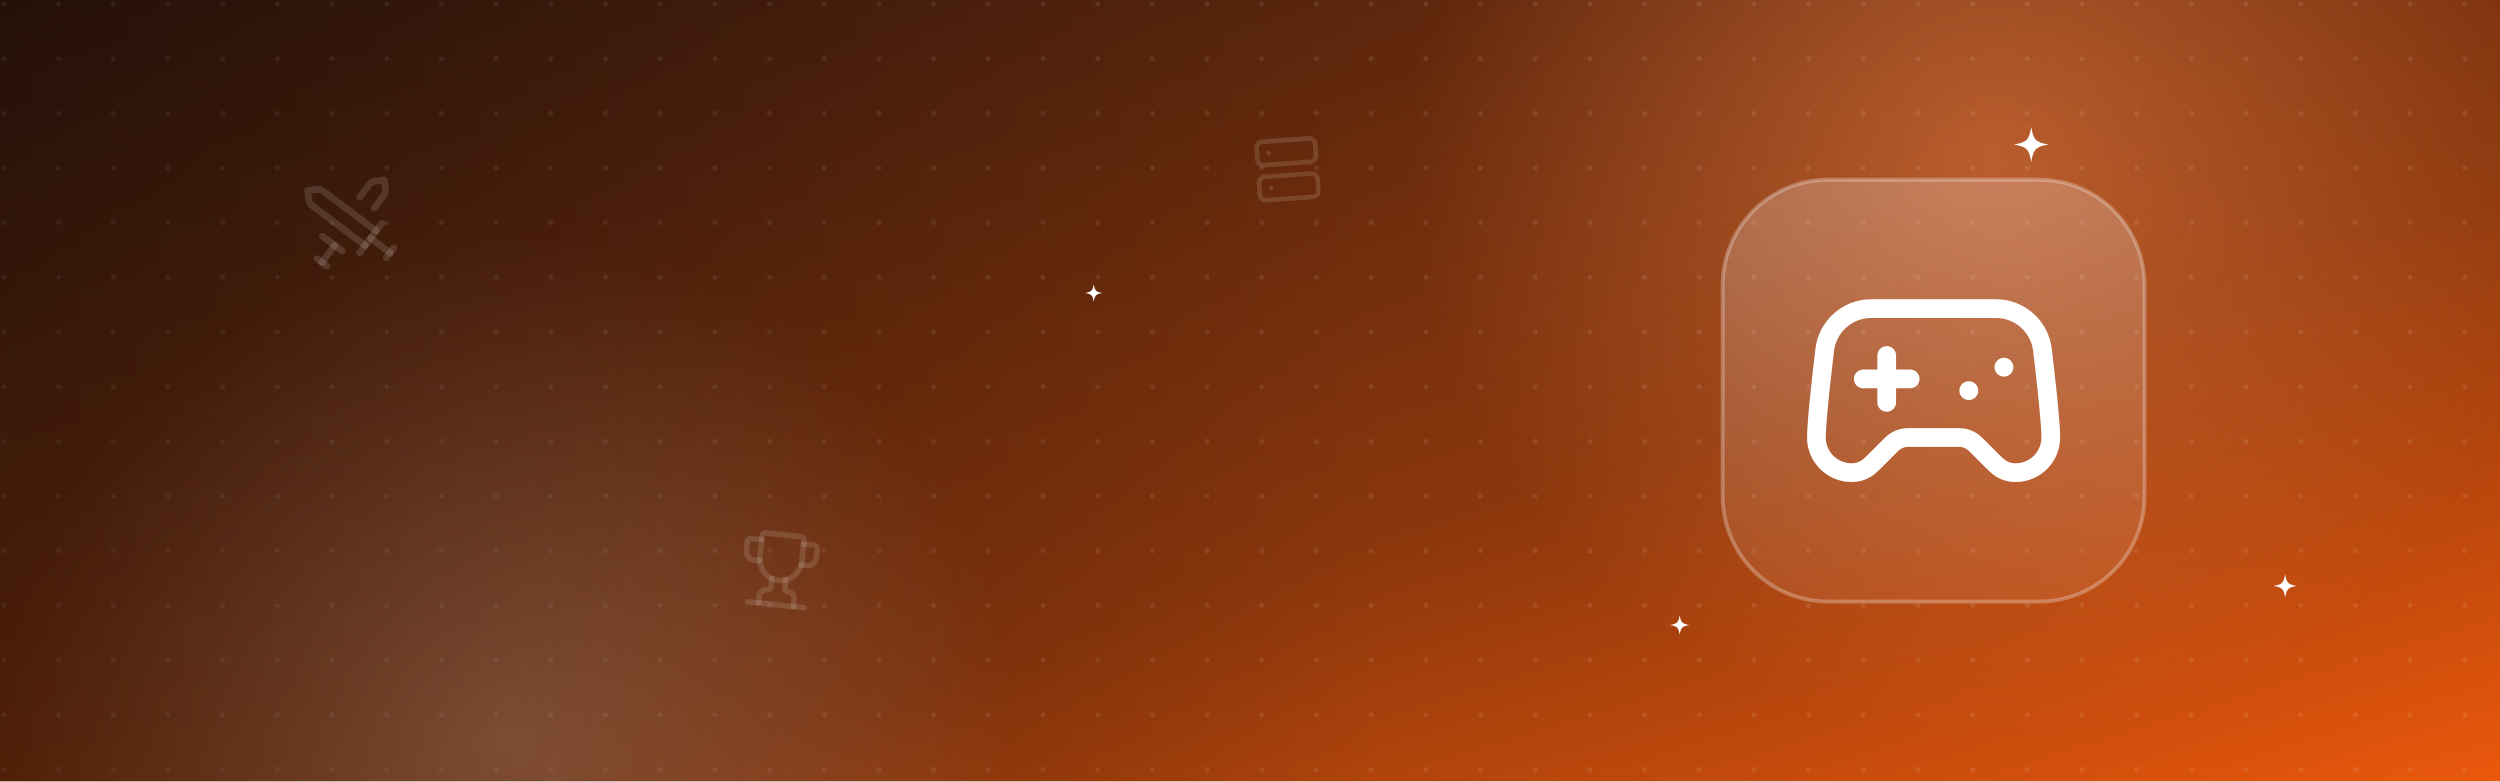
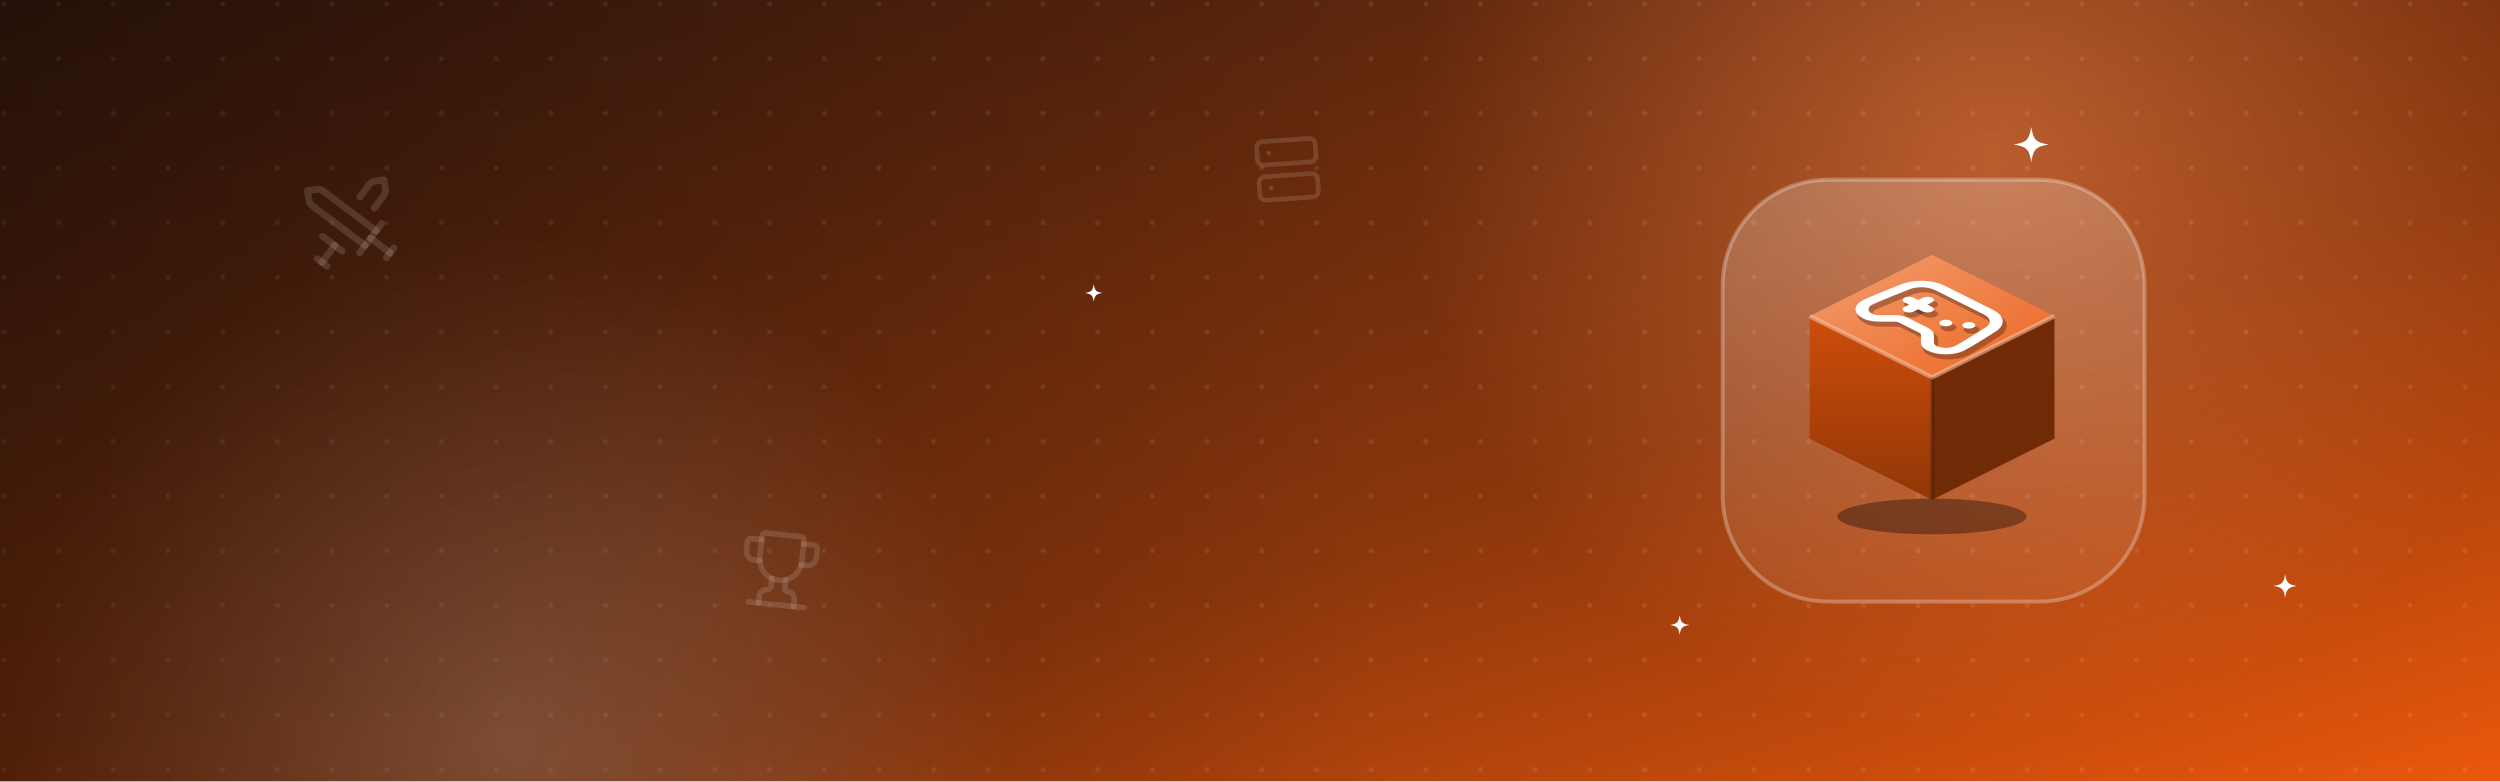
<svg xmlns="http://www.w3.org/2000/svg" viewBox="0 0 1280 400" role="img" aria-hidden="true">
  <defs>
    <linearGradient id="bg" x1="0" y1="0" x2="1" y2="1">
      <stop offset="0" stop-color="#37190d" />
      <stop offset=".62" stop-color="#8a360c" />
      <stop offset="1" stop-color="#ea580c" />
    </linearGradient>
    <radialGradient id="o1">
      <stop offset="0" stop-color="#ef8249" stop-opacity=".55" />
      <stop offset="1" stop-color="#ef8249" stop-opacity="0" />
    </radialGradient>
    <radialGradient id="o2">
      <stop offset="0" stop-color="#ffffff" stop-opacity=".22" />
      <stop offset="1" stop-color="#ffffff" stop-opacity="0" />
    </radialGradient>
    <pattern id="dots" width="28" height="28" patternUnits="userSpaceOnUse">
      <circle cx="2" cy="2" r="1.3" fill="#ffffff" fill-opacity=".09" />
    </pattern>
    <linearGradient id="glass" x1="0" y1="0" x2="0" y2="1">
      <stop offset="0" stop-color="#ffffff" stop-opacity=".22" />
      <stop offset="1" stop-color="#ffffff" stop-opacity=".06" />
    </linearGradient>
    <linearGradient id="fade" x1="0" y1="0" x2="1" y2="0">
      <stop offset="0" stop-color="#000" stop-opacity=".35" />
      <stop offset=".55" stop-color="#000" stop-opacity="0" />
    </linearGradient>
+     <linearGradient id="bbt" x1="0" y1="0" x2="1" y2="1">
+       <stop offset="0" stop-color="#f39e72" />
+       <stop offset="1" stop-color="#ec651f" />
+     </linearGradient>
+     <linearGradient id="bbl" x1="0" y1="0" x2="0" y2="1">
+       <stop offset="0" stop-color="#ce4d0b" />
+       <stop offset="1" stop-color="#913707" />
+     </linearGradient>
+     <linearGradient id="bbsh" x1="0" y1="0" x2="1" y2="0">
+       <stop offset="0" stop-color="#fff" stop-opacity="0" />
+       <stop offset=".5" stop-color="#fff" stop-opacity=".55" />
+       <stop offset="1" stop-color="#fff" stop-opacity="0" />
+     </linearGradient>
+     <clipPath id="bbc">
+       <path d="M32 10 L54 21 L32 32 L10 21 Z" />
+     </clipPath>
  </defs>
  <style>.b1,.b2,.f,.s,.k{transform-box:fill-box;transform-origin:50% 50%}
@keyframes b1{to{transform:translate(-90px,40px) scale(1.15)}}@keyframes b2{to{transform:translate(70px,-30px) scale(.9)}}
@keyframes f{0%,100%{transform:translateY(0)}50%{transform:translateY(-10px)}}
@keyframes s{0%,100%{opacity:.25;transform:scale(.5) rotate(0)}50%{opacity:.95;transform:scale(1) rotate(45deg)}}
@keyframes k{0%,100%{transform:translateY(0)}50%{transform:translateY(-6px)}}
.b1{animation:b1 16s ease-in-out infinite alternate}.b2{animation:b2 19s ease-in-out infinite alternate}
.f{animation:f 9s ease-in-out infinite}.f1{animation-duration:11s;animation-delay:-3s}.f2{animation-duration:13s;animation-delay:-6s}
.s{animation:s 3.4s ease-in-out infinite}.k{animation:k 6s ease-in-out infinite}
- @media (prefers-reduced-motion:reduce){.b1,.b2,.f,.s,.k{animation:none!important}}</style>
+ @media (prefers-reduced-motion:reduce){.b1,.b2,.f,.s,.k{animation:none!important}}.bbbob,.bbshadow{transform-box:fill-box;transform-origin:50% 50%}@keyframes bbb{0%,100%{transform:translateY(0)}50%{transform:translateY(-2.2px)}}@keyframes bbsd{0%,100%{transform:scaleX(1);opacity:.35}50%{transform:scaleX(.86);opacity:.22}}@keyframes bbs{0%,55%{transform:translateX(0)}100%{transform:translateX(78px)}}@keyframes bbg{0%,100%{opacity:.9}50%{opacity:1}}.bbbob{animation:bbb 4.2s ease-in-out infinite}.bbshadow{animation:bbsd 4.2s ease-in-out infinite}.bbshine{animation:bbs 5.5s ease-in-out infinite}.bbglow{animation:bbg 4.2s ease-in-out infinite}</style>
  <rect width="1280" height="400" fill="url(#bg)" />
  <circle class="b1" cx="1020" cy="80" r="300" fill="url(#o1)" />
  <circle class="b2" cx="260" cy="380" r="260" fill="url(#o2)" />
  <rect width="1280" height="400" fill="url(#dots)" />
  <rect width="1280" height="400" fill="url(#fade)" />
  <g transform="translate(150 92) rotate(-8) scale(2.2)">
    <g class="f f0" fill="none" stroke="#ffffff" stroke-opacity=".13" stroke-width="1.6" stroke-linecap="round" stroke-linejoin="round">
      <path d="m13 19 6-6" />
      <path d="M14.5 17.5 3.586 6.586A2 2 0 013 5.172V3h2.172a2 2 0 011.414.586L17.5 14.5" />
      <path d="m14.828 6.172 2.586-2.586A2 2 0 0118.828 3H21v2.172a2 2 0 01-.586 1.414l-2.586 2.586" />
      <path d="m16 16 4 4" />
      <path d="m19 21 2-2" />
      <path d="m5 14 4 4" />
      <path d="m5 21-2-2" />
      <path d="M7.5 16.5 4 20" />
    </g>
  </g>
  <g transform="translate(380 268) rotate(6) scale(1.8)">
    <g class="f f1" fill="none" stroke="#ffffff" stroke-opacity=".13" stroke-width="1.6" stroke-linecap="round" stroke-linejoin="round">
      <path d="M10 14.66V17a1 1 0 0 1-1 1 2 2 0 0 0-2 2v2" />
      <path d="M14 14.66V17a1 1 0 0 0 1 1 2 2 0 0 1 2 2v2" />
      <path d="M17.916 10H19.5A2.5 2.5 0 0 0 22 7.5V5a1 1 0 0 0-1-1h-3" />
      <path d="M4 22h16" />
      <path d="M6 9a6 6 0 0 0 12 0V3a1 1 0 0 0-1-1H7a1 1 0 0 0-1 1z" />
      <path d="M6.084 10H4.5A2.5 2.5 0 0 1 2 7.5V5a1 1 0 0 1 1-1h3" />
    </g>
  </g>
  <g transform="translate(640 70) rotate(-4) scale(1.5)">
    <g class="f f2" fill="none" stroke="#ffffff" stroke-opacity=".13" stroke-width="1.6" stroke-linecap="round" stroke-linejoin="round">
      <rect width="20" height="8" x="2" y="2" rx="2" ry="2" />
      <rect width="20" height="8" x="2" y="14" rx="2" ry="2" />
      <line x1="6" x2="6.01" y1="6" y2="6" />
      <line x1="6" x2="6.01" y1="18" y2="18" />
    </g>
  </g>
  <g class="k">
    <rect x="882" y="92" width="216" height="216" rx="54" fill="url(#glass)" stroke="#ffffff" stroke-opacity=".28" stroke-width="2" />
-     <g transform="translate(918 128) scale(6)" fill="none" stroke="#ffffff" stroke-width="1.6" stroke-linecap="round" stroke-linejoin="round">
-       <line x1="6" x2="10" y1="11" y2="11" />
-       <line x1="8" x2="8" y1="9" y2="13" />
-       <line x1="15" x2="15.01" y1="12" y2="12" />
-       <line x1="18" x2="18.01" y1="10" y2="10" />
-       <path d="M17.32 5H6.68a4 4 0 0 0-3.978 3.59c-.006.052-.01.101-.017.152C2.604 9.416 2 14.456 2 16a3 3 0 0 0 3 3c1 0 1.5-.5 2-1l1.414-1.414A2 2 0 0 1 9.828 16h4.344a2 2 0 0 1 1.414.586L17 18c.5.5 1 1 2 1a3 3 0 0 0 3-3c0-1.545-.604-6.584-.685-7.258-.007-.05-.011-.1-.017-.151A4 4 0 0 0 17.32 5z" />
+     <g transform="translate(898 102) scale(2.85)">
+       <g class="bbbob">
+         <ellipse cx="32" cy="57" rx="17" ry="3.2" fill="#000" opacity=".35" class="bbshadow" />
+         <path d="M10 21 L32 32 V54 L10 43 Z" fill="url(#bbl)" />
+         <path d="M54 21 L32 32 V54 L54 43 Z" fill="#702a06" />
+         <path d="M32 10 L54 21 L32 32 L10 21 Z" fill="url(#bbt)" />
+         <path d="M10 21 L32 32 L54 21" fill="none" stroke="#f8c5aa" stroke-opacity=".55" stroke-width=".8" stroke-linejoin="round" />
+         <path d="M32 32 V54" stroke="#000" stroke-opacity=".18" stroke-width=".8" />
+         <g clip-path="url(#bbc)">
+           <rect class="bbshine" x="-14" y="6" width="14" height="30" fill="url(#bbsh)" transform="skewX(-25)" />
+         </g>
+         <g transform="translate(.5 .8)">
+           <g transform="matrix(0.825 0.4125 -0.825 0.4125 32 11.100)" fill="none" stroke="#000" stroke-opacity=".28" stroke-width="2.4" stroke-linecap="round" stroke-linejoin="round">
+             <line x1="6" x2="10" y1="11" y2="11" />
+             <line x1="8" x2="8" y1="9" y2="13" />
+             <line x1="15" x2="15.01" y1="12" y2="12" />
+             <line x1="18" x2="18.01" y1="10" y2="10" />
+             <path d="M17.32 5H6.68a4 4 0 0 0-3.978 3.59c-.006.052-.01.101-.017.152C2.604 9.416 2 14.456 2 16a3 3 0 0 0 3 3c1 0 1.5-.5 2-1l1.414-1.414A2 2 0 0 1 9.828 16h4.344a2 2 0 0 1 1.414.586L17 18c.5.5 1 1 2 1a3 3 0 0 0 3-3c0-1.545-.604-6.584-.685-7.258-.007-.05-.011-.1-.017-.151A4 4 0 0 0 17.32 5z" />
+           </g>
+         </g>
+         <g class="bbglow" transform="matrix(0.825 0.4125 -0.825 0.4125 32 11.100)" fill="none" stroke="#fff" stroke-width="2" stroke-linecap="round" stroke-linejoin="round">
+           <line x1="6" x2="10" y1="11" y2="11" />
+           <line x1="8" x2="8" y1="9" y2="13" />
+           <line x1="15" x2="15.01" y1="12" y2="12" />
+           <line x1="18" x2="18.01" y1="10" y2="10" />
+           <path d="M17.32 5H6.68a4 4 0 0 0-3.978 3.59c-.006.052-.01.101-.017.152C2.604 9.416 2 14.456 2 16a3 3 0 0 0 3 3c1 0 1.5-.5 2-1l1.414-1.414A2 2 0 0 1 9.828 16h4.344a2 2 0 0 1 1.414.586L17 18c.5.5 1 1 2 1a3 3 0 0 0 3-3c0-1.545-.604-6.584-.685-7.258-.007-.05-.011-.1-.017-.151A4 4 0 0 0 17.32 5z" />
+         </g>
+       </g>
    </g>
  </g>
  <g transform="translate(1040 74) scale(0.9)">
    <path class="s" style="animation-delay:0s" d="M0 -10 C1.2 -2.6 2.6 -1.2 10 0 C2.6 1.2 1.2 2.6 0 10 C-1.2 2.6 -2.6 1.2 -10 0 C-2.6 -1.2 -1.2 -2.6 0 -10Z" fill="#ffffff" />
  </g>
  <g transform="translate(1170 300) scale(0.6)">
    <path class="s" style="animation-delay:1.1s" d="M0 -10 C1.2 -2.6 2.6 -1.2 10 0 C2.6 1.2 1.2 2.6 0 10 C-1.2 2.6 -2.6 1.2 -10 0 C-2.6 -1.2 -1.2 -2.6 0 -10Z" fill="#ffffff" />
  </g>
  <g transform="translate(860 320) scale(0.5)">
    <path class="s" style="animation-delay:2.2s" d="M0 -10 C1.2 -2.6 2.6 -1.2 10 0 C2.6 1.2 1.2 2.6 0 10 C-1.2 2.6 -2.6 1.2 -10 0 C-2.6 -1.2 -1.2 -2.6 0 -10Z" fill="#ffffff" />
  </g>
  <g transform="translate(560 150) scale(0.45)">
    <path class="s" style="animation-delay:0.6s" d="M0 -10 C1.2 -2.6 2.6 -1.2 10 0 C2.6 1.2 1.2 2.6 0 10 C-1.2 2.6 -2.6 1.2 -10 0 C-2.6 -1.2 -1.2 -2.6 0 -10Z" fill="#ffffff" />
  </g>
</svg>
